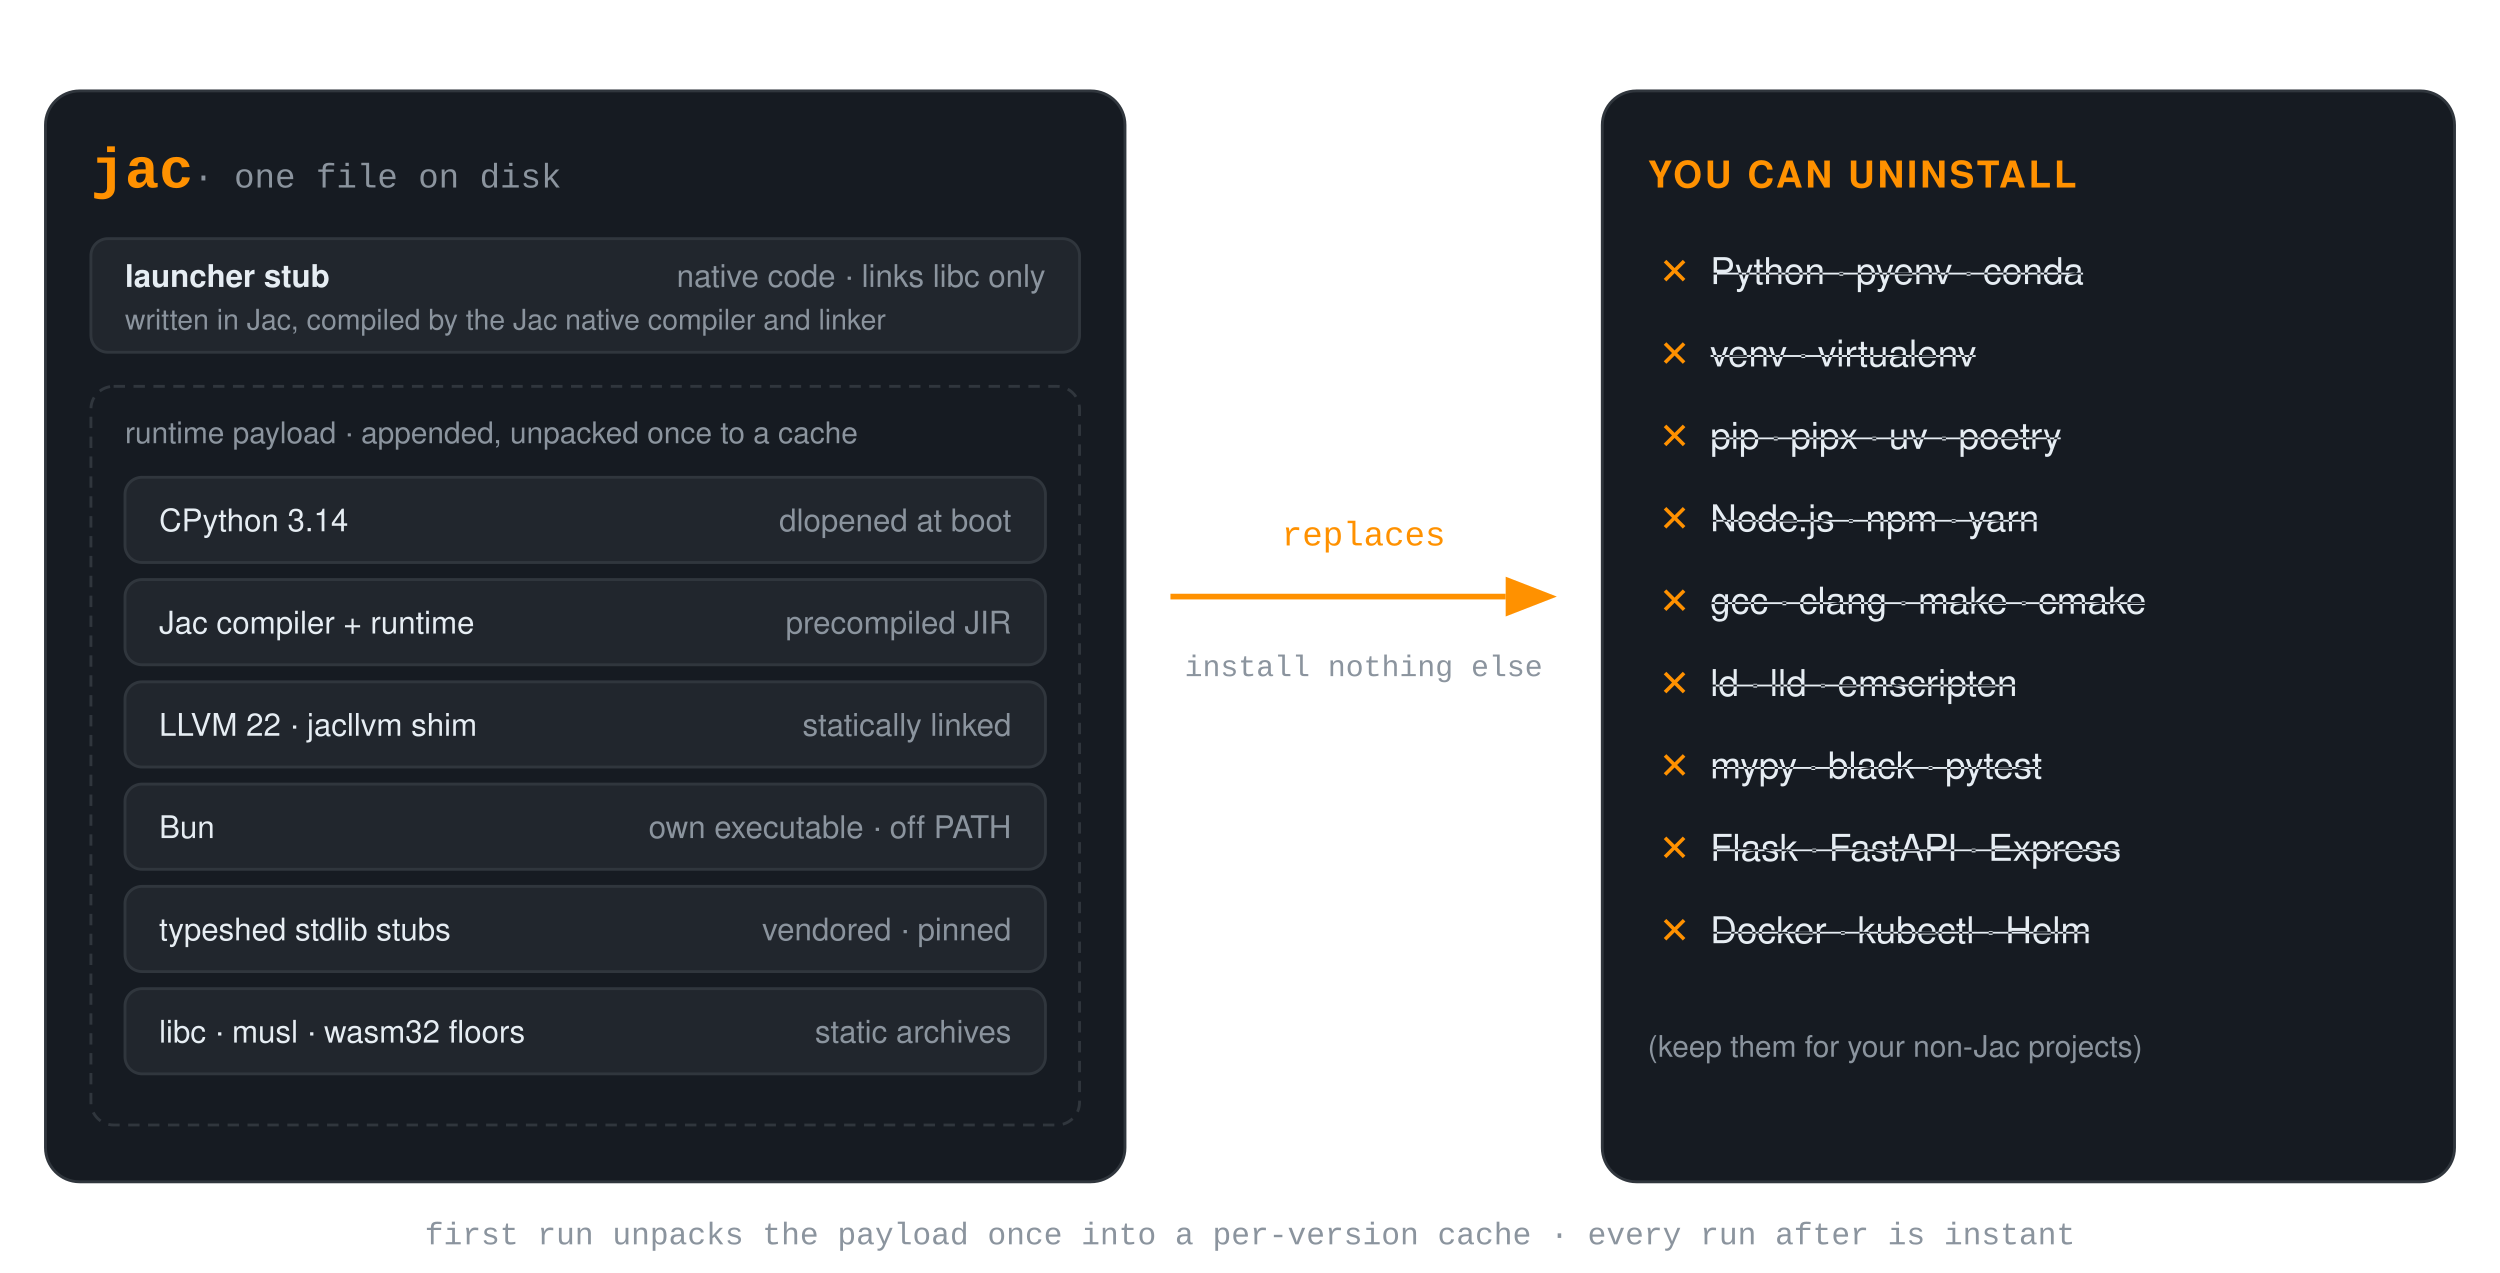
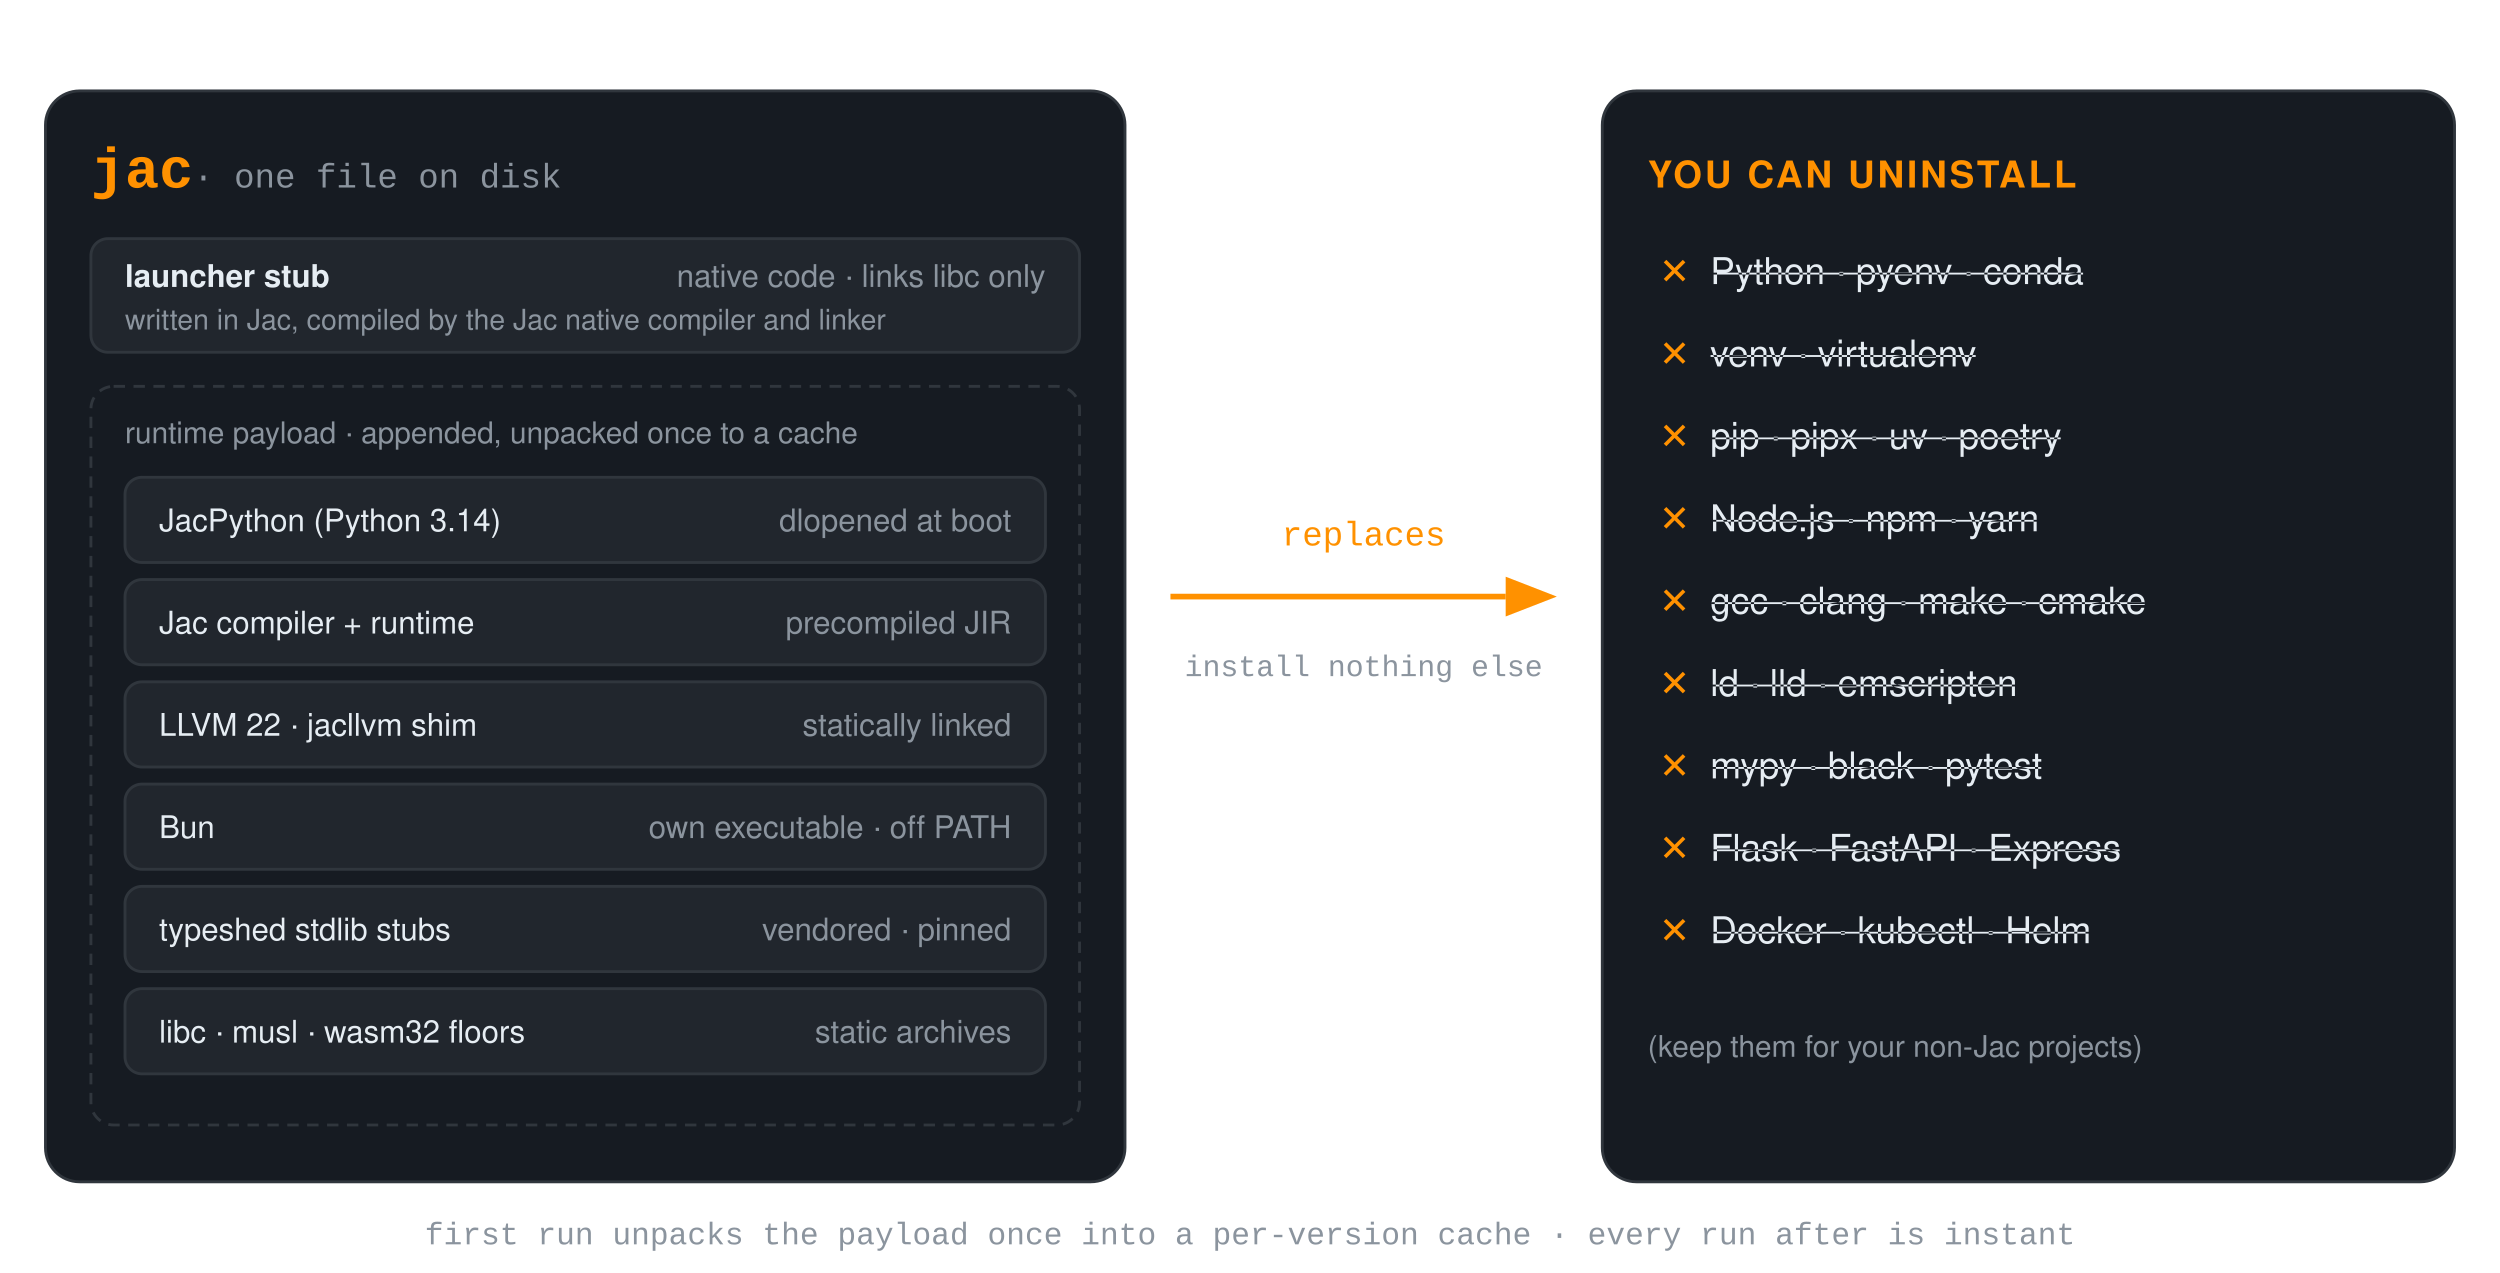
- <svg xmlns="http://www.w3.org/2000/svg" width="880" height="448" viewBox="0 0 880 448" role="img" aria-label="Anatomy of the jac binary: a native launcher stub with a runtime payload appended to it, carrying a private CPython, the precompiled Jac compiler and runtime, a statically linked LLVM, the Bun executable, vendored typeshed stubs, and static libc archives; it replaces the whole development toolchain">
+ <svg xmlns="http://www.w3.org/2000/svg" width="880" height="448" viewBox="0 0 880 448" role="img" aria-label="Anatomy of the jac binary: a native launcher stub with a runtime payload appended to it, carrying the JacPython runtime, the precompiled Jac compiler and runtime, a statically linked LLVM, the Bun executable, vendored typeshed stubs, and static libc archives; it replaces the whole development toolchain">
  <style>
    .sans { font-family: -apple-system, "Segoe UI", Helvetica, Arial, sans-serif; }
    .mono { font-family: "SFMono-Regular", Consolas, "Liberation Mono", Menlo, monospace; }
    .fg { fill: #e6edf3; }
    .dim { fill: #8b949e; }
    .acc { fill: #ff9100; }
  </style>
  <rect x="16" y="32" width="380" height="384" rx="12" fill="#161b22" stroke="#30363d" />
  <text class="mono acc" x="32" y="66" font-size="20" font-weight="bold">jac<tspan class="dim" font-size="12" font-weight="normal"> · one file on disk</tspan>
  </text>
  <rect x="32" y="84" width="348" height="40" rx="6" fill="#21262d" stroke="#30363d" />
  <text class="sans fg" x="44" y="101" font-size="11" font-weight="bold">launcher stub</text>
  <text class="sans dim" x="368" y="101" font-size="11" text-anchor="end">native code · links libc only</text>
  <text class="sans dim" x="44" y="116" font-size="10">written in Jac, compiled by the Jac native compiler and linker</text>
  <rect x="32" y="136" width="348" height="260" rx="8" fill="none" stroke="#30363d" stroke-dasharray="4 3" />
  <text class="sans dim" x="44" y="156" font-size="10.5">runtime payload · appended, unpacked once to a cache</text>
  <g font-size="11" class="sans">
    <rect x="44" y="168" width="324" height="30" rx="6" fill="#21262d" stroke="#30363d" />
-     <text class="fg" x="56" y="187">CPython 3.14</text>
+     <text class="fg" x="56" y="187">JacPython (Python 3.14)</text>
    <text class="dim" x="356" y="187" text-anchor="end">dlopened at boot</text>
    <rect x="44" y="204" width="324" height="30" rx="6" fill="#21262d" stroke="#30363d" />
    <text class="fg" x="56" y="223">Jac compiler + runtime</text>
    <text class="dim" x="356" y="223" text-anchor="end">precompiled JIR</text>
    <rect x="44" y="240" width="324" height="30" rx="6" fill="#21262d" stroke="#30363d" />
    <text class="fg" x="56" y="259">LLVM 22 · jacllvm shim</text>
    <text class="dim" x="356" y="259" text-anchor="end">statically linked</text>
    <rect x="44" y="276" width="324" height="30" rx="6" fill="#21262d" stroke="#30363d" />
    <text class="fg" x="56" y="295">Bun</text>
    <text class="dim" x="356" y="295" text-anchor="end">own executable · off PATH</text>
    <rect x="44" y="312" width="324" height="30" rx="6" fill="#21262d" stroke="#30363d" />
    <text class="fg" x="56" y="331">typeshed stdlib stubs</text>
    <text class="dim" x="356" y="331" text-anchor="end">vendored · pinned</text>
    <rect x="44" y="348" width="324" height="30" rx="6" fill="#21262d" stroke="#30363d" />
    <text class="fg" x="56" y="367">libc · musl · wasm32 floors</text>
    <text class="dim" x="356" y="367" text-anchor="end">static archives</text>
  </g>
  <text class="mono acc" x="480" y="192" font-size="12" text-anchor="middle">replaces</text>
  <line x1="412" y1="210" x2="530" y2="210" stroke="#ff9100" stroke-width="2" />
  <path d="M530,203 L548,210 L530,217 Z" fill="#ff9100" />
  <text class="mono dim" x="480" y="238" font-size="10.5" text-anchor="middle">install nothing else</text>
  <rect x="564" y="32" width="300" height="384" rx="12" fill="#161b22" stroke="#30363d" />
  <text class="sans acc" x="580" y="66" font-size="13" font-weight="bold" letter-spacing="1">YOU CAN UNINSTALL</text>
  <g font-size="13" class="sans">
    <text class="acc" x="584" y="100">✕</text>
    <text class="fg" x="602" y="100" text-decoration="line-through">Python · pyenv · conda</text>
    <text class="acc" x="584" y="129">✕</text>
    <text class="fg" x="602" y="129" text-decoration="line-through">venv · virtualenv</text>
    <text class="acc" x="584" y="158">✕</text>
    <text class="fg" x="602" y="158" text-decoration="line-through">pip · pipx · uv · poetry</text>
    <text class="acc" x="584" y="187">✕</text>
    <text class="fg" x="602" y="187" text-decoration="line-through">Node.js · npm · yarn</text>
    <text class="acc" x="584" y="216">✕</text>
    <text class="fg" x="602" y="216" text-decoration="line-through">gcc · clang · make · cmake</text>
    <text class="acc" x="584" y="245">✕</text>
    <text class="fg" x="602" y="245" text-decoration="line-through">ld · lld · emscripten</text>
    <text class="acc" x="584" y="274">✕</text>
    <text class="fg" x="602" y="274" text-decoration="line-through">mypy · black · pytest</text>
    <text class="acc" x="584" y="303">✕</text>
    <text class="fg" x="602" y="303" text-decoration="line-through">Flask · FastAPI · Express</text>
    <text class="acc" x="584" y="332">✕</text>
    <text class="fg" x="602" y="332" text-decoration="line-through">Docker · kubectl · Helm</text>
  </g>
  <text class="sans dim" x="580" y="372" font-size="10.5">(keep them for your non-Jac projects)</text>
  <text class="mono dim" x="440" y="438" font-size="11" text-anchor="middle">first run unpacks the payload once into a per-version cache · every run after is instant</text>
</svg>
